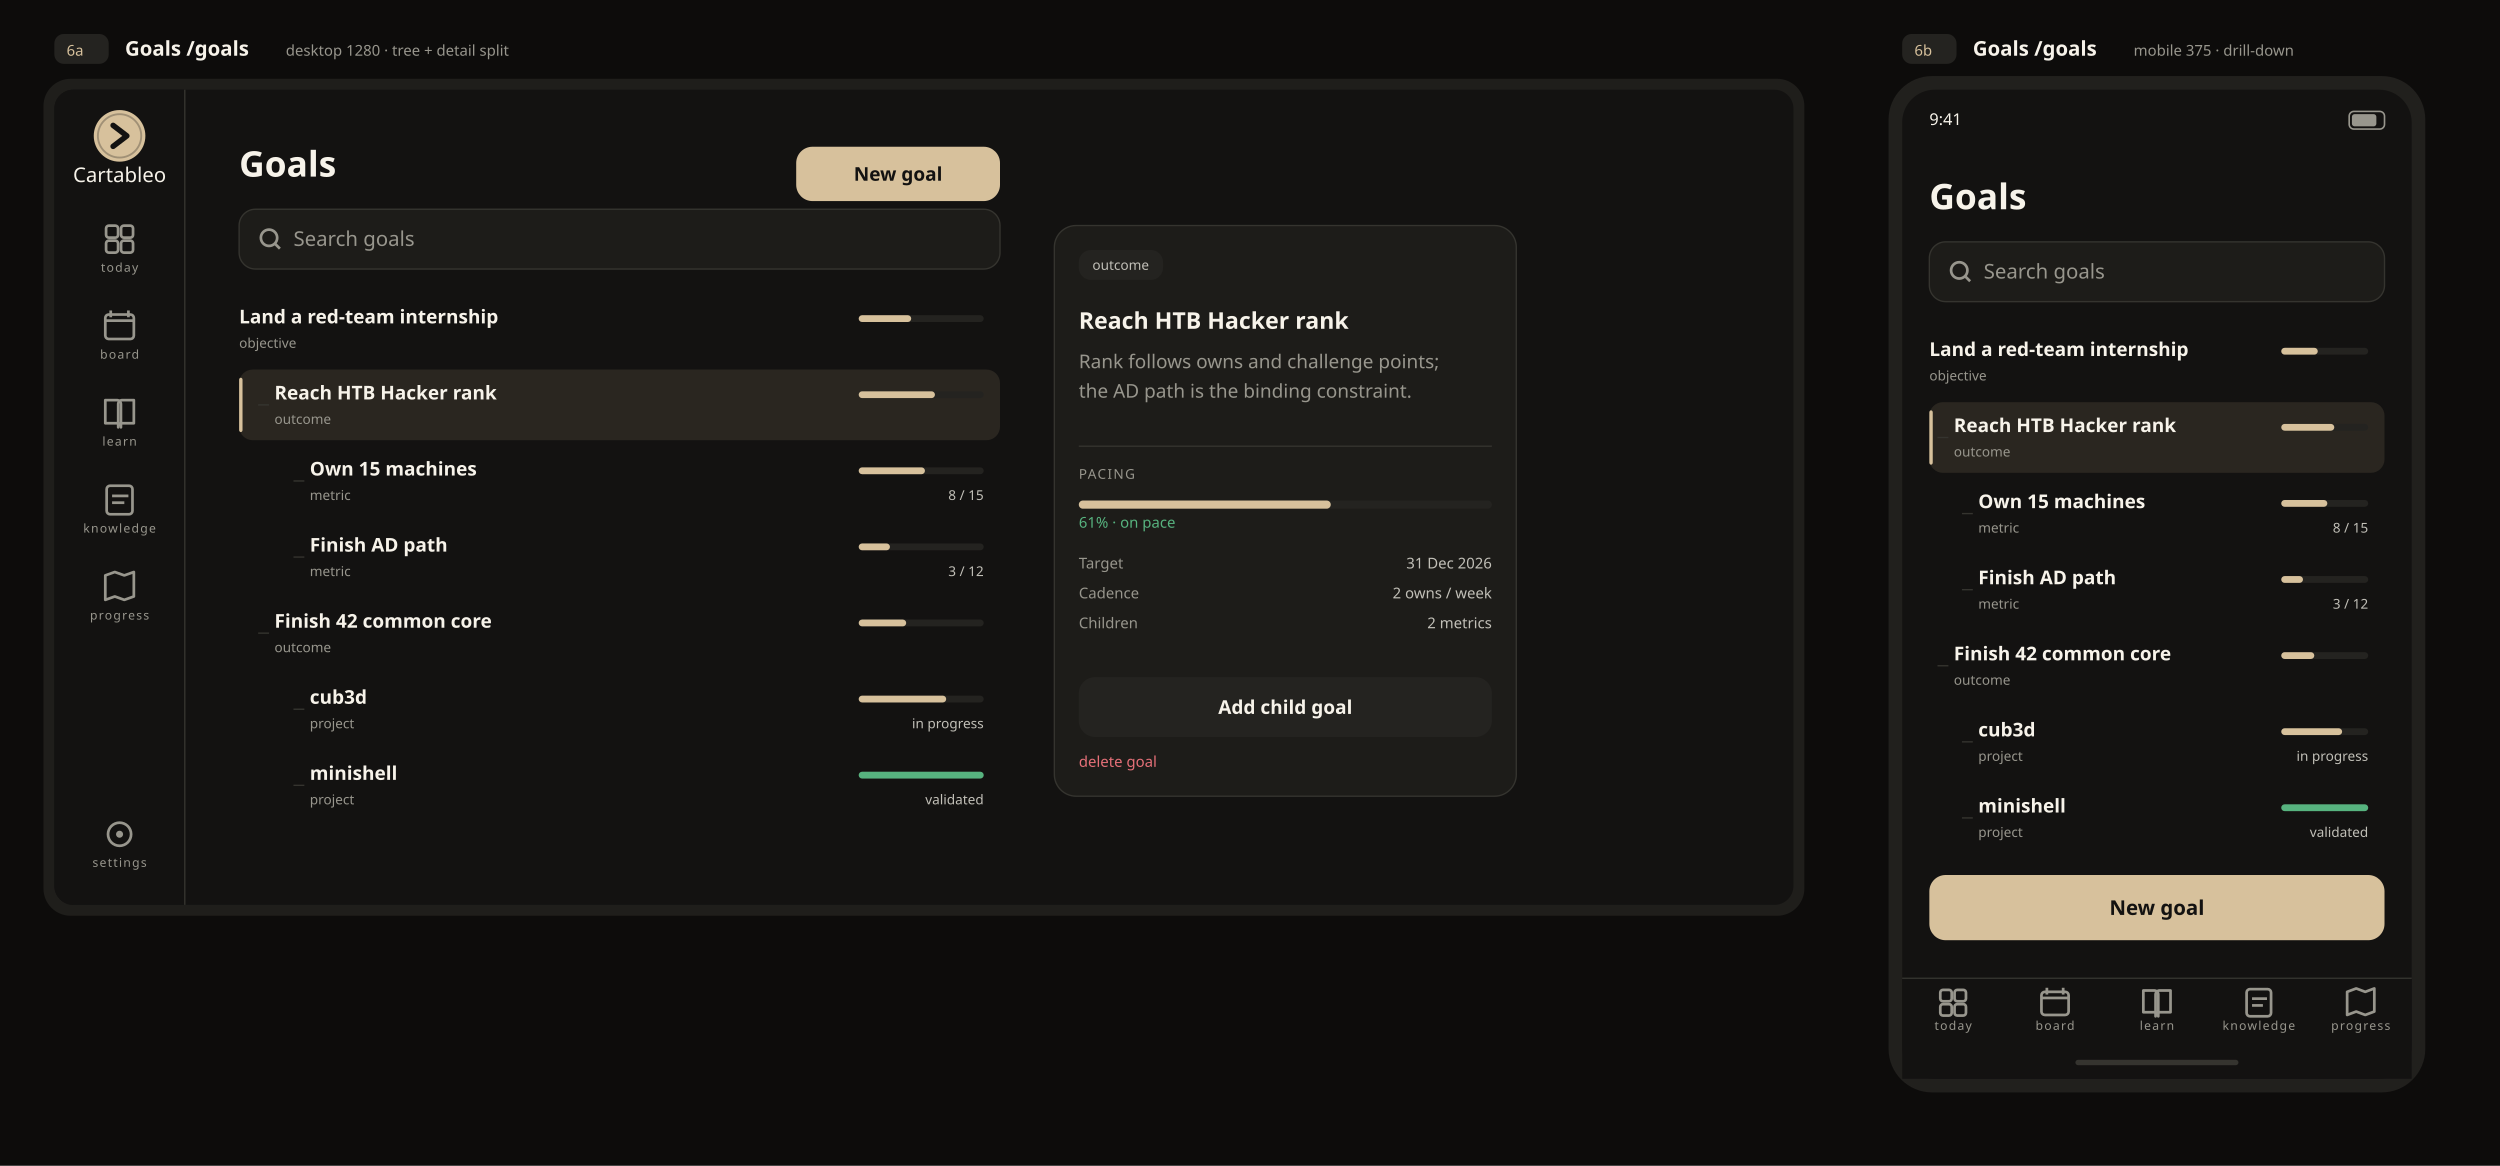
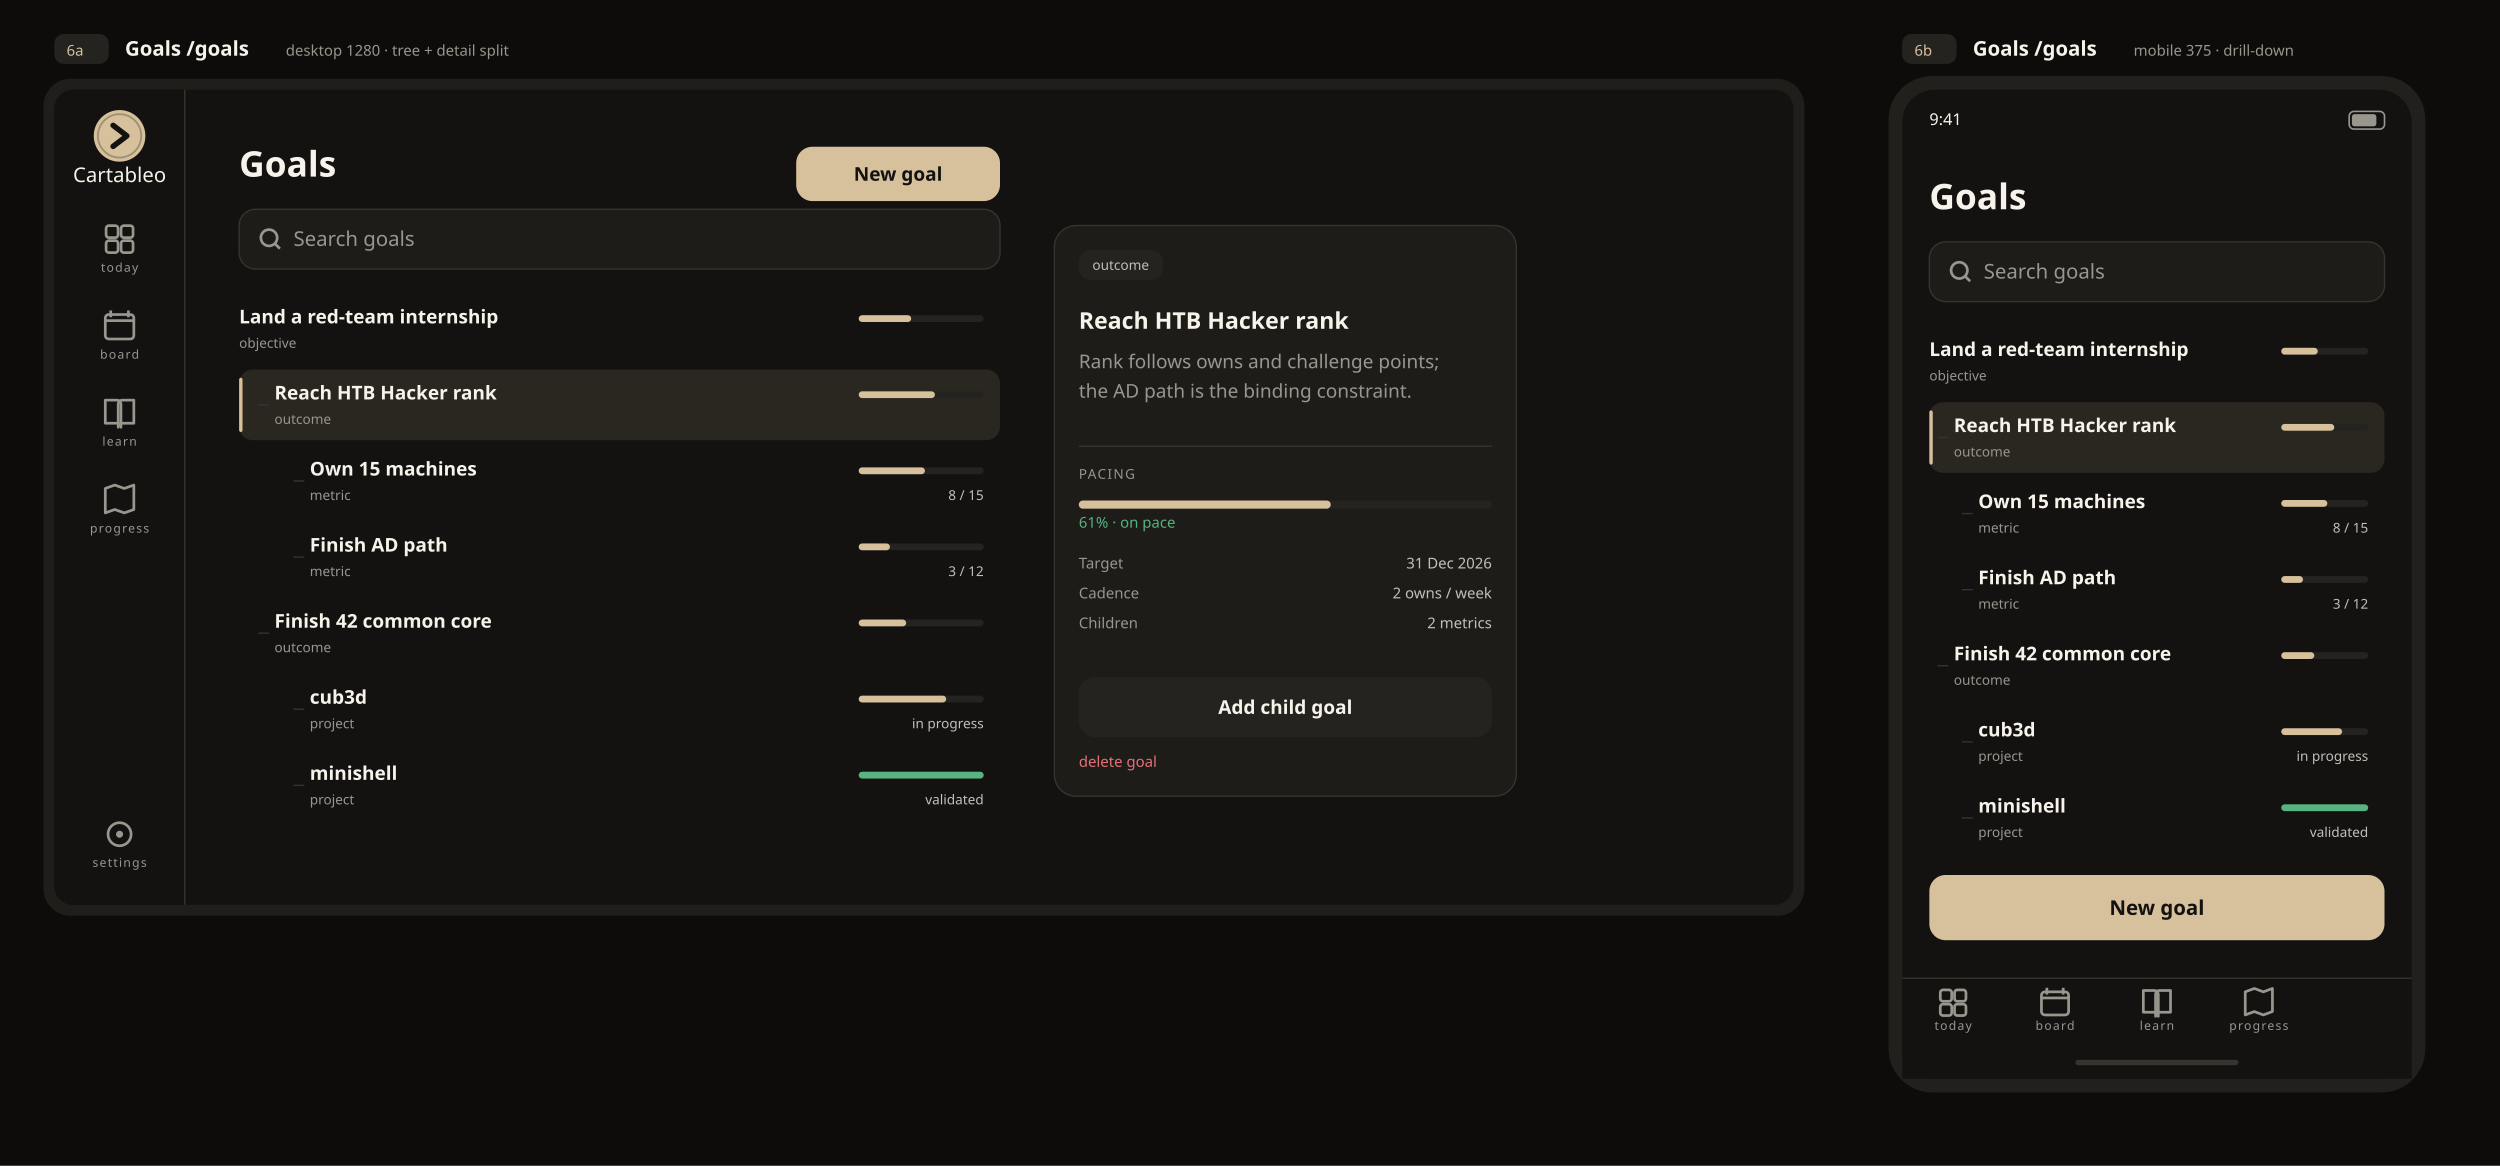
<svg xmlns="http://www.w3.org/2000/svg" width="1840" height="858" viewBox="0 0 1840 858">
  <rect x="0" y="0" width="1840" height="858" fill="#0d0c0b" />
  <rect x="40" y="25" width="40" height="22" rx="7" fill="#242320" />
  <text x="49" y="41" font-family="JetBrains Mono" font-size="11" fill="#d7c19c">6a</text>
  <text x="92" y="41" font-family="Archivo" font-size="15" fill="#f7f3ea" font-weight="700">Goals  /goals</text>
  <text x="210.325" y="41" font-family="JetBrains Mono" font-size="11" fill="#98968d">desktop 1280 · tree + detail split</text>
  <rect x="1400" y="25" width="40" height="22" rx="7" fill="#242320" />
  <text x="1409" y="41" font-family="JetBrains Mono" font-size="11" fill="#d7c19c">6b</text>
  <text x="1452" y="41" font-family="Archivo" font-size="15" fill="#f7f3ea" font-weight="700">Goals  /goals</text>
  <text x="1570.325" y="41" font-family="JetBrains Mono" font-size="11" fill="#98968d">mobile 375 · drill-down</text>
  <rect x="32" y="58" width="1296" height="616" rx="20" fill="#35342f" opacity="0.45" />
  <rect x="40" y="66" width="1280" height="600" rx="14" fill="#131211" />
  <g transform="translate(40,66)">
    <clipPath id="gc">
      <rect width="1280" height="600" rx="14" />
    </clipPath>
    <g clip-path="url(#gc)">
      <rect x="0" y="0" width="96" height="600" fill="#131211" />
      <line x1="96" y1="0" x2="96" y2="600" stroke="#35342f" stroke-width="1" />
      <circle cx="48.0" cy="34" r="19.0" fill="#d7c19c" />
      <circle cx="48.0" cy="34" r="15.96" fill="none" stroke="#131211" stroke-width="1.387" opacity="0.28" />
      <path d="M43.25 26.281L53.344 34L43.25 41.719" fill="none" stroke="#131211" stroke-width="4.037" stroke-linecap="round" stroke-linejoin="round" />
      <text x="48.0" y="68" font-family="DM Serif Display" font-size="15" fill="#f7f3ea" text-anchor="middle">Cartableo</text>
      <rect x="38.078" y="100.078" width="8.82" height="8.82" rx="2" fill="none" stroke="#98968d" stroke-width="2" />
      <rect x="38.078" y="111.103" width="8.82" height="8.82" rx="2" fill="none" stroke="#98968d" stroke-width="2" />
      <rect x="49.103" y="100.078" width="8.82" height="8.82" rx="2" fill="none" stroke="#98968d" stroke-width="2" />
      <rect x="49.103" y="111.103" width="8.82" height="8.82" rx="2" fill="none" stroke="#98968d" stroke-width="2" />
      <text x="48.0" y="134" font-family="JetBrains Mono" font-size="9" fill="#98968d" text-anchor="middle" letter-spacing="0.9">today</text>
      <rect x="37.5" y="165.5" width="21" height="18" rx="2.5" fill="none" stroke="#98968d" stroke-width="2" />
      <line x1="37.5" y1="170.0" x2="58.5" y2="170.0" stroke="#98968d" stroke-width="2" />
      <line x1="41.5" y1="162.5" x2="41.5" y2="167.5" stroke="#98968d" stroke-width="2" />
      <line x1="54.5" y1="162.5" x2="54.5" y2="167.5" stroke="#98968d" stroke-width="2" />
      <text x="48.0" y="198" font-family="JetBrains Mono" font-size="9" fill="#98968d" text-anchor="middle" letter-spacing="0.9">board</text>
      <path d="M37.5 228.5h8.5a3 3 0 0 1 3 3v17a3 3 0 0 0-3-3h-8.5z" fill="none" stroke="#98968d" stroke-width="2" stroke-linecap="round" stroke-linejoin="round" />
      <path d="M58.5 228.5h-8.5a3 3 0 0 0-3 3v17a3 3 0 0 1 3-3h8.5z" fill="none" stroke="#98968d" stroke-width="2" stroke-linecap="round" stroke-linejoin="round" />
      <text x="48.0" y="262" font-family="JetBrains Mono" font-size="9" fill="#98968d" text-anchor="middle" letter-spacing="0.9">learn</text>
-       <rect x="38.5" y="291.5" width="19" height="21" rx="2.5" fill="none" stroke="#98968d" stroke-width="2" />
-       <line x1="42.5" y1="299" x2="54.5" y2="299" stroke="#98968d" stroke-width="2" />
-       <line x1="42.5" y1="304" x2="51.5" y2="304" stroke="#98968d" stroke-width="2" />
-       <text x="48.0" y="326" font-family="JetBrains Mono" font-size="9" fill="#98968d" text-anchor="middle" letter-spacing="0.9">knowledge</text>
-       <path d="M37.5 375.5v-18l7.0 -2.5 7.0 2.5 7.0 -2.5v18l-7.0 2.5 -7.0 -2.5z" fill="none" stroke="#98968d" stroke-width="2" stroke-linecap="round" stroke-linejoin="round" />
-       <text x="48.0" y="390" font-family="JetBrains Mono" font-size="9" fill="#98968d" text-anchor="middle" letter-spacing="0.9">progress</text>
+       <path d="M37.5 311.5v-18l7.0 -2.5 7.0 2.5 7.0 -2.5v18l-7.0 2.5 -7.0 -2.5z" fill="none" stroke="#98968d" stroke-width="2" stroke-linecap="round" stroke-linejoin="round" />
+       <text x="48.0" y="326" font-family="JetBrains Mono" font-size="9" fill="#98968d" text-anchor="middle" letter-spacing="0.9">progress</text>
      <circle cx="48.0" cy="548" r="8.5" fill="none" stroke="#98968d" stroke-width="2" />
      <circle cx="48.0" cy="548" r="2.6" fill="#98968d" />
      <text x="48.0" y="572" font-family="JetBrains Mono" font-size="9" fill="#98968d" text-anchor="middle" letter-spacing="0.9">settings</text>
      <text x="136" y="64" font-family="Archivo" font-size="26" fill="#f7f3ea" font-weight="700">Goals</text>
      <rect x="546" y="42" width="150" height="40" rx="12" fill="#d7c19c" />
      <text x="621.0" y="67.04" font-family="Archivo" font-size="14" fill="#131211" font-weight="700" text-anchor="middle">New goal</text>
      <rect x="136" y="88" width="560" height="44" rx="12" fill="#1d1c19" stroke="#35342f" stroke-width="1" />
      <circle cx="158" cy="109" r="6" fill="none" stroke="#98968d" stroke-width="2" />
      <line x1="162.5" y1="113.5" x2="166" y2="117" stroke="#98968d" stroke-width="2" />
      <text x="176" y="115" font-family="Archivo" font-size="15" fill="#98968d">Search goals</text>
      <text x="136" y="172" font-family="Archivo" font-size="14" fill="#f7f3ea" font-weight="700">Land a red-team internship</text>
      <text x="136" y="190" font-family="JetBrains Mono" font-size="10" fill="#98968d">objective</text>
      <rect x="592" y="166" width="92" height="5" rx="2.5" fill="#242320" />
      <rect x="592" y="166" width="38.64" height="5" rx="2.5" fill="#d7c19c" />
      <rect x="136" y="206" width="560" height="52" rx="10" fill="#2a2620" />
      <rect x="136" y="212" width="2.5" height="40" rx="1.5" fill="#d7c19c" />
      <line x1="150" y1="232.0" x2="158" y2="232.0" stroke="#35342f" stroke-width="1" />
      <text x="162" y="228" font-family="Archivo" font-size="14" fill="#f7f3ea" font-weight="700">Reach HTB Hacker rank</text>
      <text x="162" y="246" font-family="JetBrains Mono" font-size="10" fill="#98968d">outcome</text>
      <rect x="592" y="222" width="92" height="5" rx="2.5" fill="#242320" />
      <rect x="592" y="222" width="56.12" height="5" rx="2.5" fill="#d7c19c" />
      <line x1="176" y1="288.0" x2="184" y2="288.0" stroke="#35342f" stroke-width="1" />
      <text x="188" y="284" font-family="Archivo" font-size="14" fill="#f7f3ea" font-weight="700">Own 15 machines</text>
      <text x="188" y="302" font-family="JetBrains Mono" font-size="10" fill="#98968d">metric</text>
      <text x="684" y="302" font-family="JetBrains Mono" font-size="10" fill="#c2c0b8" text-anchor="end">8 / 15</text>
      <rect x="592" y="278" width="92" height="5" rx="2.5" fill="#242320" />
      <rect x="592" y="278" width="48.76" height="5" rx="2.5" fill="#d7c19c" />
      <line x1="176" y1="344.0" x2="184" y2="344.0" stroke="#35342f" stroke-width="1" />
      <text x="188" y="340" font-family="Archivo" font-size="14" fill="#f7f3ea" font-weight="700">Finish AD path</text>
      <text x="188" y="358" font-family="JetBrains Mono" font-size="10" fill="#98968d">metric</text>
      <text x="684" y="358" font-family="JetBrains Mono" font-size="10" fill="#c2c0b8" text-anchor="end">3 / 12</text>
      <rect x="592" y="334" width="92" height="5" rx="2.5" fill="#242320" />
      <rect x="592" y="334" width="23.0" height="5" rx="2.5" fill="#d7c19c" />
      <line x1="150" y1="400.0" x2="158" y2="400.0" stroke="#35342f" stroke-width="1" />
      <text x="162" y="396" font-family="Archivo" font-size="14" fill="#f7f3ea" font-weight="700">Finish 42 common core</text>
      <text x="162" y="414" font-family="JetBrains Mono" font-size="10" fill="#98968d">outcome</text>
      <rect x="592" y="390" width="92" height="5" rx="2.5" fill="#242320" />
      <rect x="592" y="390" width="34.96" height="5" rx="2.5" fill="#d7c19c" />
      <line x1="176" y1="456.0" x2="184" y2="456.0" stroke="#35342f" stroke-width="1" />
      <text x="188" y="452" font-family="Archivo" font-size="14" fill="#f7f3ea" font-weight="700">cub3d</text>
      <text x="188" y="470" font-family="JetBrains Mono" font-size="10" fill="#98968d">project</text>
      <text x="684" y="470" font-family="JetBrains Mono" font-size="10" fill="#c2c0b8" text-anchor="end">in progress</text>
      <rect x="592" y="446" width="92" height="5" rx="2.5" fill="#242320" />
      <rect x="592" y="446" width="64.4" height="5" rx="2.5" fill="#d7c19c" />
      <line x1="176" y1="512.0" x2="184" y2="512.0" stroke="#35342f" stroke-width="1" />
      <text x="188" y="508" font-family="Archivo" font-size="14" fill="#f7f3ea" font-weight="700">minishell</text>
      <text x="188" y="526" font-family="JetBrains Mono" font-size="10" fill="#98968d">project</text>
      <text x="684" y="526" font-family="JetBrains Mono" font-size="10" fill="#c2c0b8" text-anchor="end">validated</text>
      <rect x="592" y="502" width="92" height="5" rx="2.5" fill="#242320" />
      <rect x="592" y="502" width="92.0" height="5" rx="2.5" fill="#57b37f" />
      <rect x="736" y="100" width="340" height="420" rx="16" fill="#1d1c19" stroke="#35342f" stroke-width="1" />
      <rect x="754" y="118" width="62.0" height="22" rx="9" fill="#242320" />
      <text x="764" y="132.6" font-family="JetBrains Mono" font-size="10" fill="#c2c0b8">outcome</text>
      <text x="754" y="176" font-family="Archivo" font-size="17" fill="#f7f3ea" font-weight="700">Reach HTB Hacker rank</text>
      <text x="754" y="205.0" font-family="Archivo" font-size="14" fill="#98968d">Rank follows owns and challenge points;</text>
      <text x="754" y="226.7" font-family="Archivo" font-size="14" fill="#98968d">the AD path is the binding constraint.</text>
      <line x1="754" y1="262.4" x2="1058" y2="262.4" stroke="#35342f" stroke-width="1" />
      <text x="754" y="286.4" font-family="JetBrains Mono" font-size="10" fill="#98968d" letter-spacing="1.0">PACING</text>
      <rect x="754" y="302.4" width="304" height="6" rx="3" fill="#242320" />
      <rect x="754" y="302.4" width="185.44" height="6" rx="3" fill="#d7c19c" />
      <text x="754" y="322.4" font-family="JetBrains Mono" font-size="11" fill="#57b37f">61% · on pace</text>
      <text x="754" y="352.4" font-family="JetBrains Mono" font-size="11" fill="#98968d">Target</text>
      <text x="1058" y="352.4" font-family="JetBrains Mono" font-size="11" fill="#c2c0b8" text-anchor="end">31 Dec 2026</text>
      <text x="754" y="374.4" font-family="JetBrains Mono" font-size="11" fill="#98968d">Cadence</text>
      <text x="1058" y="374.4" font-family="JetBrains Mono" font-size="11" fill="#c2c0b8" text-anchor="end">2 owns / week</text>
      <text x="754" y="396.4" font-family="JetBrains Mono" font-size="11" fill="#98968d">Children</text>
      <text x="1058" y="396.4" font-family="JetBrains Mono" font-size="11" fill="#c2c0b8" text-anchor="end">2 metrics</text>
      <rect x="754" y="432.4" width="304" height="44" rx="12" fill="#242320" />
      <text x="906.0" y="459.44" font-family="Archivo" font-size="14" fill="#f7f3ea" font-weight="700" text-anchor="middle">Add child goal</text>
      <text x="754" y="498.4" font-family="JetBrains Mono" font-size="11" fill="#e67078">delete goal</text>
    </g>
  </g>
  <rect x="1390" y="56" width="395" height="748" rx="32" fill="#35342f" opacity="0.5" />
  <rect x="1400" y="66" width="375" height="728" rx="24" fill="#131211" />
  <text x="1420" y="92" font-family="JetBrains Mono" font-size="12" fill="#f7f3ea">9:41</text>
  <rect x="1729" y="82" width="26" height="13" rx="3.5" fill="none" stroke="#98968d" stroke-width="1.2" />
  <rect x="1731" y="84" width="18" height="9" rx="2" fill="#98968d" />
  <g transform="translate(1400,110)">
    <clipPath id="gm">
      <rect width="375" height="684" />
    </clipPath>
    <g clip-path="url(#gm)">
      <text x="20" y="44" font-family="Archivo" font-size="26" fill="#f7f3ea" font-weight="700">Goals</text>
      <rect x="20" y="68" width="335" height="44" rx="12" fill="#1d1c19" stroke="#35342f" stroke-width="1" />
      <circle cx="42" cy="89" r="6" fill="none" stroke="#98968d" stroke-width="2" />
      <line x1="46.5" y1="93.5" x2="50" y2="97" stroke="#98968d" stroke-width="2" />
      <text x="60" y="95" font-family="Archivo" font-size="15" fill="#98968d">Search goals</text>
      <text x="20" y="152" font-family="Archivo" font-size="14" fill="#f7f3ea" font-weight="700">Land a red-team internship</text>
      <text x="20" y="170" font-family="JetBrains Mono" font-size="10" fill="#98968d">objective</text>
      <rect x="279" y="146" width="64" height="5" rx="2.5" fill="#242320" />
      <rect x="279" y="146" width="26.88" height="5" rx="2.5" fill="#d7c19c" />
      <rect x="20" y="186" width="335" height="52" rx="10" fill="#2a2620" />
      <rect x="20" y="192" width="2.5" height="40" rx="1.5" fill="#d7c19c" />
      <line x1="26" y1="212.0" x2="34" y2="212.0" stroke="#35342f" stroke-width="1" />
      <text x="38" y="208" font-family="Archivo" font-size="14" fill="#f7f3ea" font-weight="700">Reach HTB Hacker rank</text>
      <text x="38" y="226" font-family="JetBrains Mono" font-size="10" fill="#98968d">outcome</text>
      <rect x="279" y="202" width="64" height="5" rx="2.5" fill="#242320" />
      <rect x="279" y="202" width="39.04" height="5" rx="2.5" fill="#d7c19c" />
      <line x1="44" y1="268.0" x2="52" y2="268.0" stroke="#35342f" stroke-width="1" />
      <text x="56" y="264" font-family="Archivo" font-size="14" fill="#f7f3ea" font-weight="700">Own 15 machines</text>
      <text x="56" y="282" font-family="JetBrains Mono" font-size="10" fill="#98968d">metric</text>
      <text x="343" y="282" font-family="JetBrains Mono" font-size="10" fill="#c2c0b8" text-anchor="end">8 / 15</text>
      <rect x="279" y="258" width="64" height="5" rx="2.5" fill="#242320" />
      <rect x="279" y="258" width="33.92" height="5" rx="2.5" fill="#d7c19c" />
      <line x1="44" y1="324.0" x2="52" y2="324.0" stroke="#35342f" stroke-width="1" />
      <text x="56" y="320" font-family="Archivo" font-size="14" fill="#f7f3ea" font-weight="700">Finish AD path</text>
      <text x="56" y="338" font-family="JetBrains Mono" font-size="10" fill="#98968d">metric</text>
      <text x="343" y="338" font-family="JetBrains Mono" font-size="10" fill="#c2c0b8" text-anchor="end">3 / 12</text>
      <rect x="279" y="314" width="64" height="5" rx="2.5" fill="#242320" />
      <rect x="279" y="314" width="16.0" height="5" rx="2.5" fill="#d7c19c" />
      <line x1="26" y1="380.0" x2="34" y2="380.0" stroke="#35342f" stroke-width="1" />
      <text x="38" y="376" font-family="Archivo" font-size="14" fill="#f7f3ea" font-weight="700">Finish 42 common core</text>
      <text x="38" y="394" font-family="JetBrains Mono" font-size="10" fill="#98968d">outcome</text>
      <rect x="279" y="370" width="64" height="5" rx="2.5" fill="#242320" />
      <rect x="279" y="370" width="24.32" height="5" rx="2.5" fill="#d7c19c" />
      <line x1="44" y1="436.0" x2="52" y2="436.0" stroke="#35342f" stroke-width="1" />
      <text x="56" y="432" font-family="Archivo" font-size="14" fill="#f7f3ea" font-weight="700">cub3d</text>
      <text x="56" y="450" font-family="JetBrains Mono" font-size="10" fill="#98968d">project</text>
      <text x="343" y="450" font-family="JetBrains Mono" font-size="10" fill="#c2c0b8" text-anchor="end">in progress</text>
      <rect x="279" y="426" width="64" height="5" rx="2.5" fill="#242320" />
      <rect x="279" y="426" width="44.8" height="5" rx="2.5" fill="#d7c19c" />
      <line x1="44" y1="492.0" x2="52" y2="492.0" stroke="#35342f" stroke-width="1" />
      <text x="56" y="488" font-family="Archivo" font-size="14" fill="#f7f3ea" font-weight="700">minishell</text>
      <text x="56" y="506" font-family="JetBrains Mono" font-size="10" fill="#98968d">project</text>
      <text x="343" y="506" font-family="JetBrains Mono" font-size="10" fill="#c2c0b8" text-anchor="end">validated</text>
      <rect x="279" y="482" width="64" height="5" rx="2.5" fill="#242320" />
      <rect x="279" y="482" width="64.0" height="5" rx="2.5" fill="#57b37f" />
      <rect x="20" y="534" width="335" height="48" rx="12" fill="#d7c19c" />
      <text x="187.5" y="563.4" font-family="Archivo" font-size="15" fill="#131211" font-weight="700" text-anchor="middle">New goal</text>
      <rect x="0" y="610" width="375" height="74" fill="#131211" />
      <line x1="0" y1="610" x2="375" y2="610" stroke="#35342f" stroke-width="1" />
      <rect x="28.05" y="618.55" width="8.4" height="8.4" rx="2" fill="none" stroke="#98968d" stroke-width="2" />
      <rect x="28.05" y="629.05" width="8.4" height="8.4" rx="2" fill="none" stroke="#98968d" stroke-width="2" />
      <rect x="38.55" y="618.55" width="8.4" height="8.4" rx="2" fill="none" stroke="#98968d" stroke-width="2" />
      <rect x="38.55" y="629.05" width="8.4" height="8.4" rx="2" fill="none" stroke="#98968d" stroke-width="2" />
      <text x="37.5" y="648" font-family="JetBrains Mono" font-size="9" fill="#98968d" text-anchor="middle" letter-spacing="0.9">today</text>
      <rect x="102.5" y="620.0" width="20" height="17" rx="2.5" fill="none" stroke="#98968d" stroke-width="2" />
      <line x1="102.5" y1="624.5" x2="122.5" y2="624.5" stroke="#98968d" stroke-width="2" />
      <line x1="106.5" y1="617.0" x2="106.5" y2="622.0" stroke="#98968d" stroke-width="2" />
      <line x1="118.5" y1="617.0" x2="118.5" y2="622.0" stroke="#98968d" stroke-width="2" />
      <text x="112.5" y="648" font-family="JetBrains Mono" font-size="9" fill="#98968d" text-anchor="middle" letter-spacing="0.9">board</text>
      <path d="M177.5 619.0h8.0a3 3 0 0 1 3 3v16a3 3 0 0 0-3-3h-8.0z" fill="none" stroke="#98968d" stroke-width="2" stroke-linecap="round" stroke-linejoin="round" />
      <path d="M197.5 619.0h-8.0a3 3 0 0 0-3 3v16a3 3 0 0 1 3-3h8.0z" fill="none" stroke="#98968d" stroke-width="2" stroke-linecap="round" stroke-linejoin="round" />
      <text x="187.5" y="648" font-family="JetBrains Mono" font-size="9" fill="#98968d" text-anchor="middle" letter-spacing="0.9">learn</text>
-       <rect x="253.5" y="618.0" width="18" height="20" rx="2.5" fill="none" stroke="#98968d" stroke-width="2" />
-       <line x1="257.5" y1="625" x2="268.5" y2="625" stroke="#98968d" stroke-width="2" />
-       <line x1="257.5" y1="630" x2="265.5" y2="630" stroke="#98968d" stroke-width="2" />
-       <text x="262.5" y="648" font-family="JetBrains Mono" font-size="9" fill="#98968d" text-anchor="middle" letter-spacing="0.9">knowledge</text>
-       <path d="M327.5 637.0v-17l6.667 -2.5 6.667 2.5 6.667 -2.5v17l-6.667 2.5 -6.667 -2.5z" fill="none" stroke="#98968d" stroke-width="2" stroke-linecap="round" stroke-linejoin="round" />
-       <text x="337.5" y="648" font-family="JetBrains Mono" font-size="9" fill="#98968d" text-anchor="middle" letter-spacing="0.9">progress</text>
+       <path d="M252.5 637.0v-17l6.667 -2.5 6.667 2.5 6.667 -2.5v17l-6.667 2.5 -6.667 -2.5z" fill="none" stroke="#98968d" stroke-width="2" stroke-linecap="round" stroke-linejoin="round" />
+       <text x="262.5" y="648" font-family="JetBrains Mono" font-size="9" fill="#98968d" text-anchor="middle" letter-spacing="0.9">progress</text>
      <rect x="127.5" y="670" width="120" height="4" rx="2" fill="#35342f" />
    </g>
  </g>
</svg>
